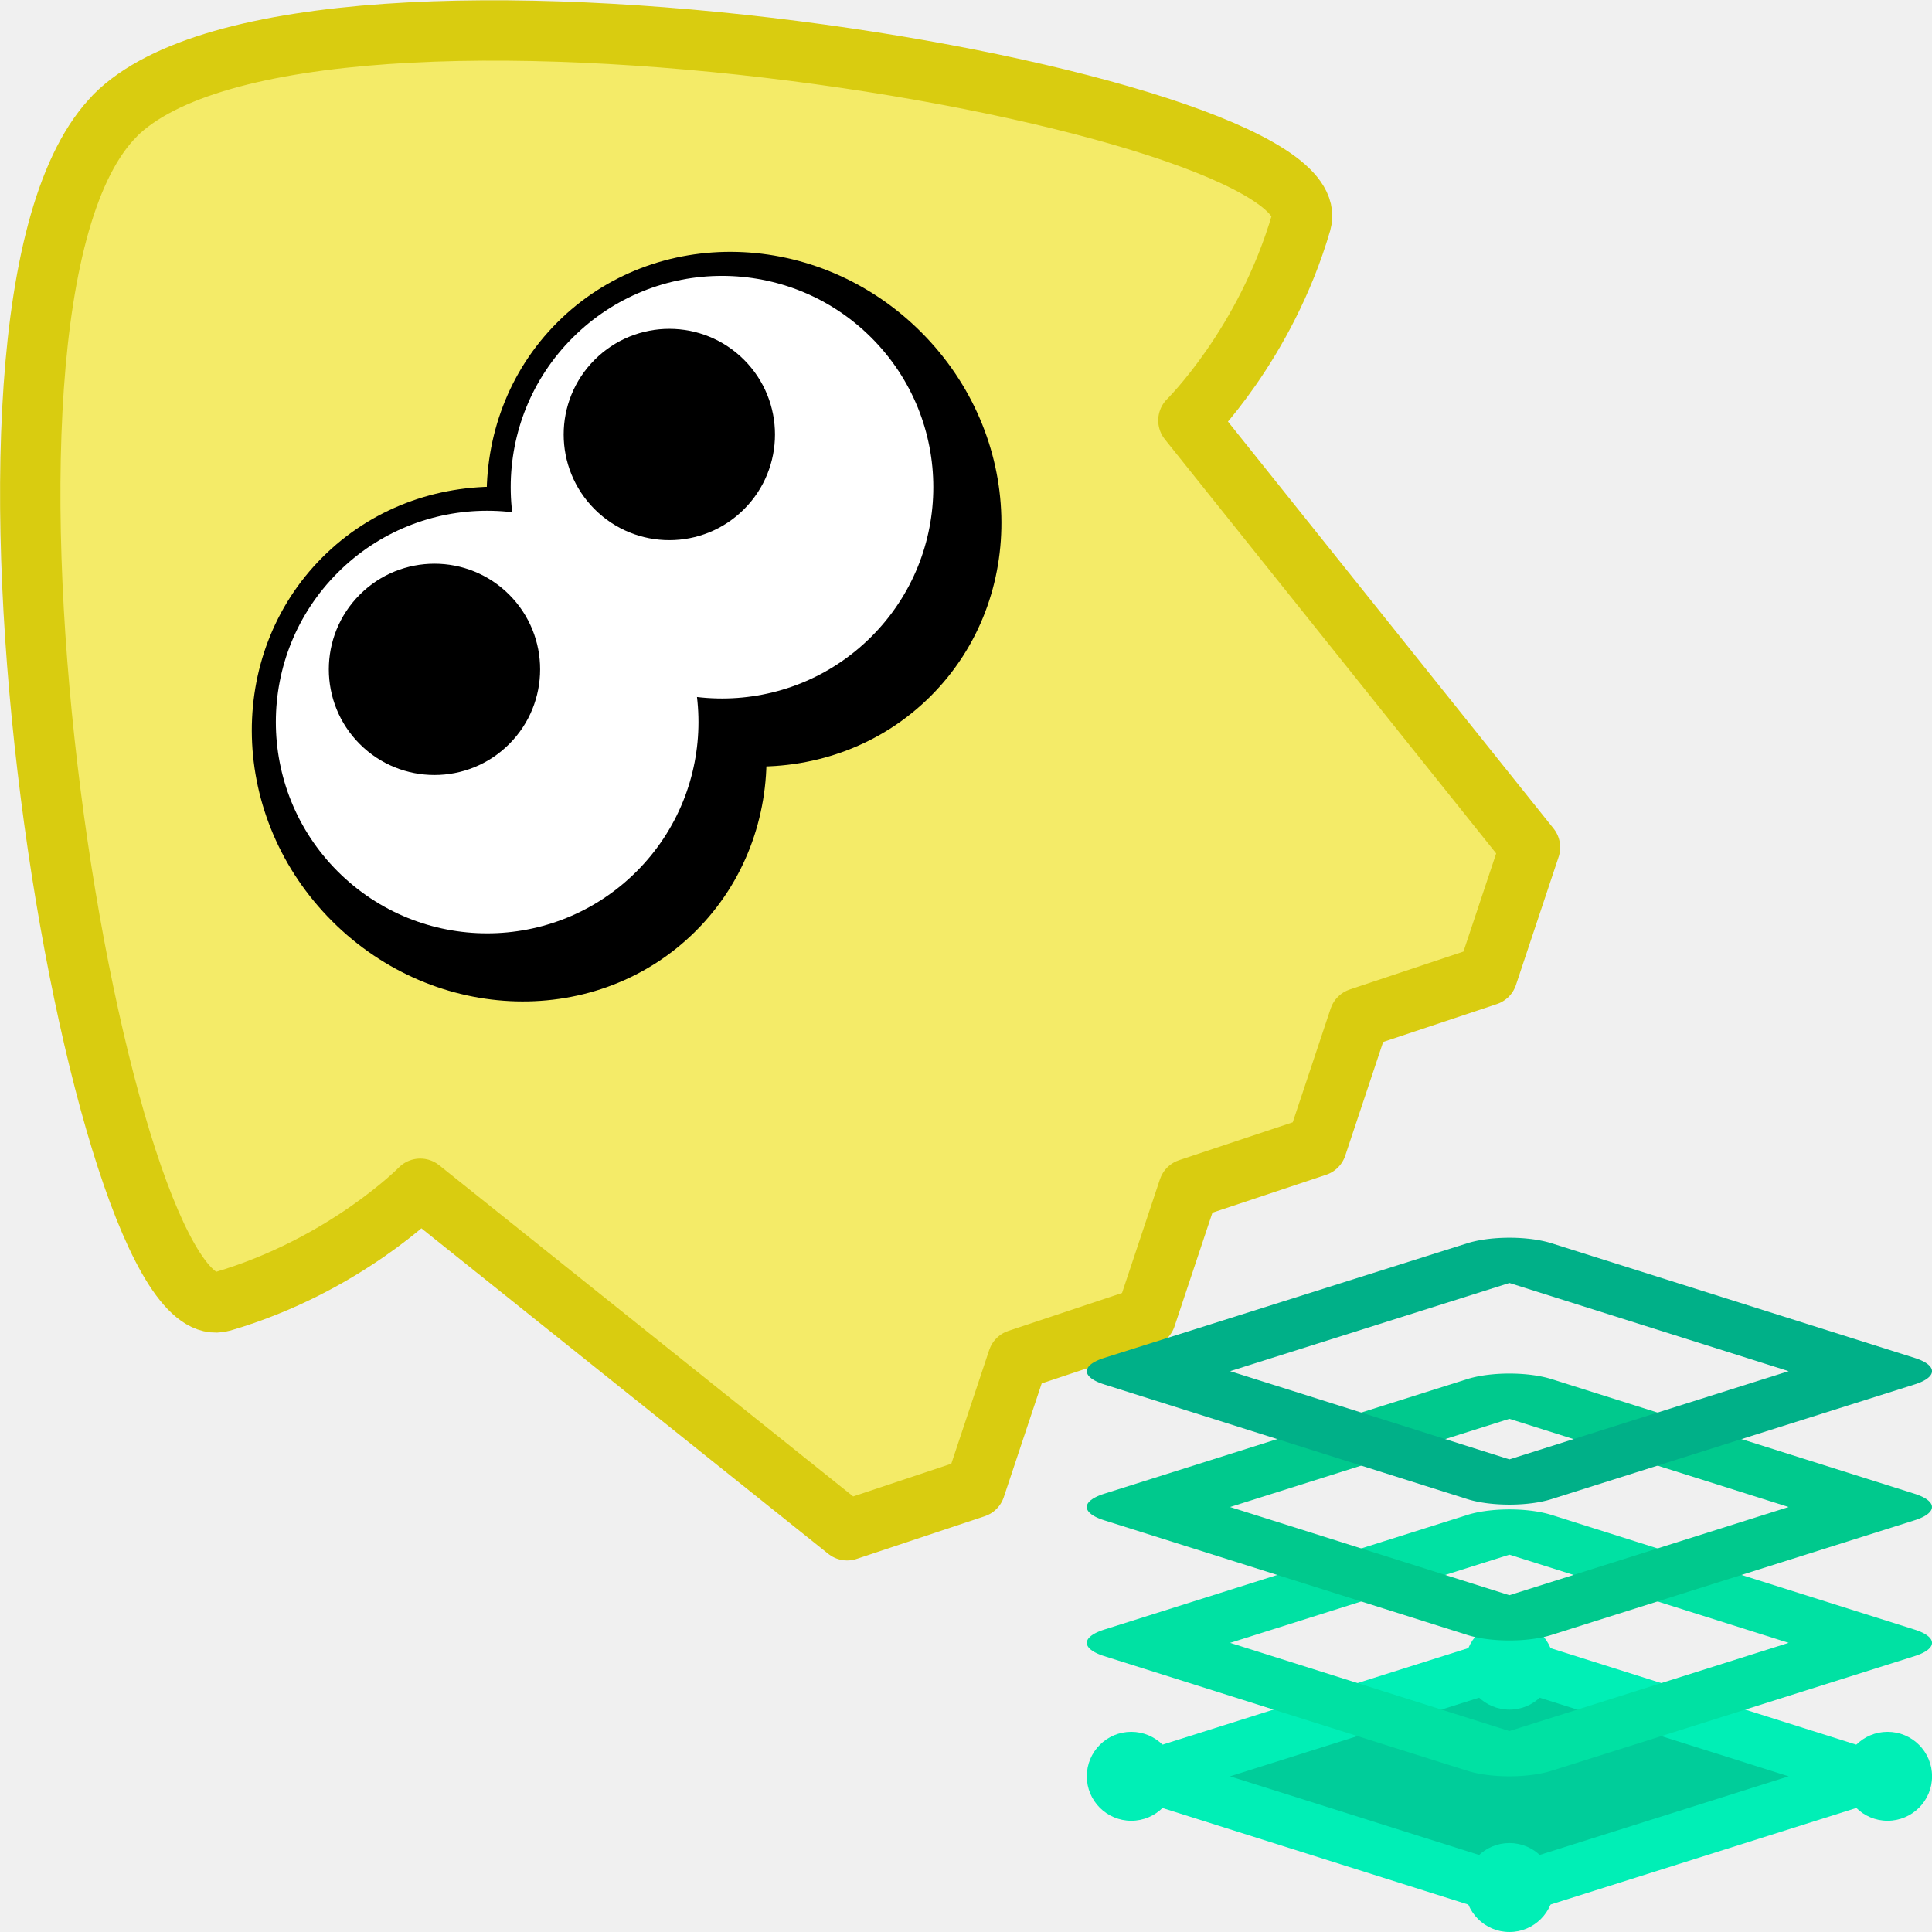
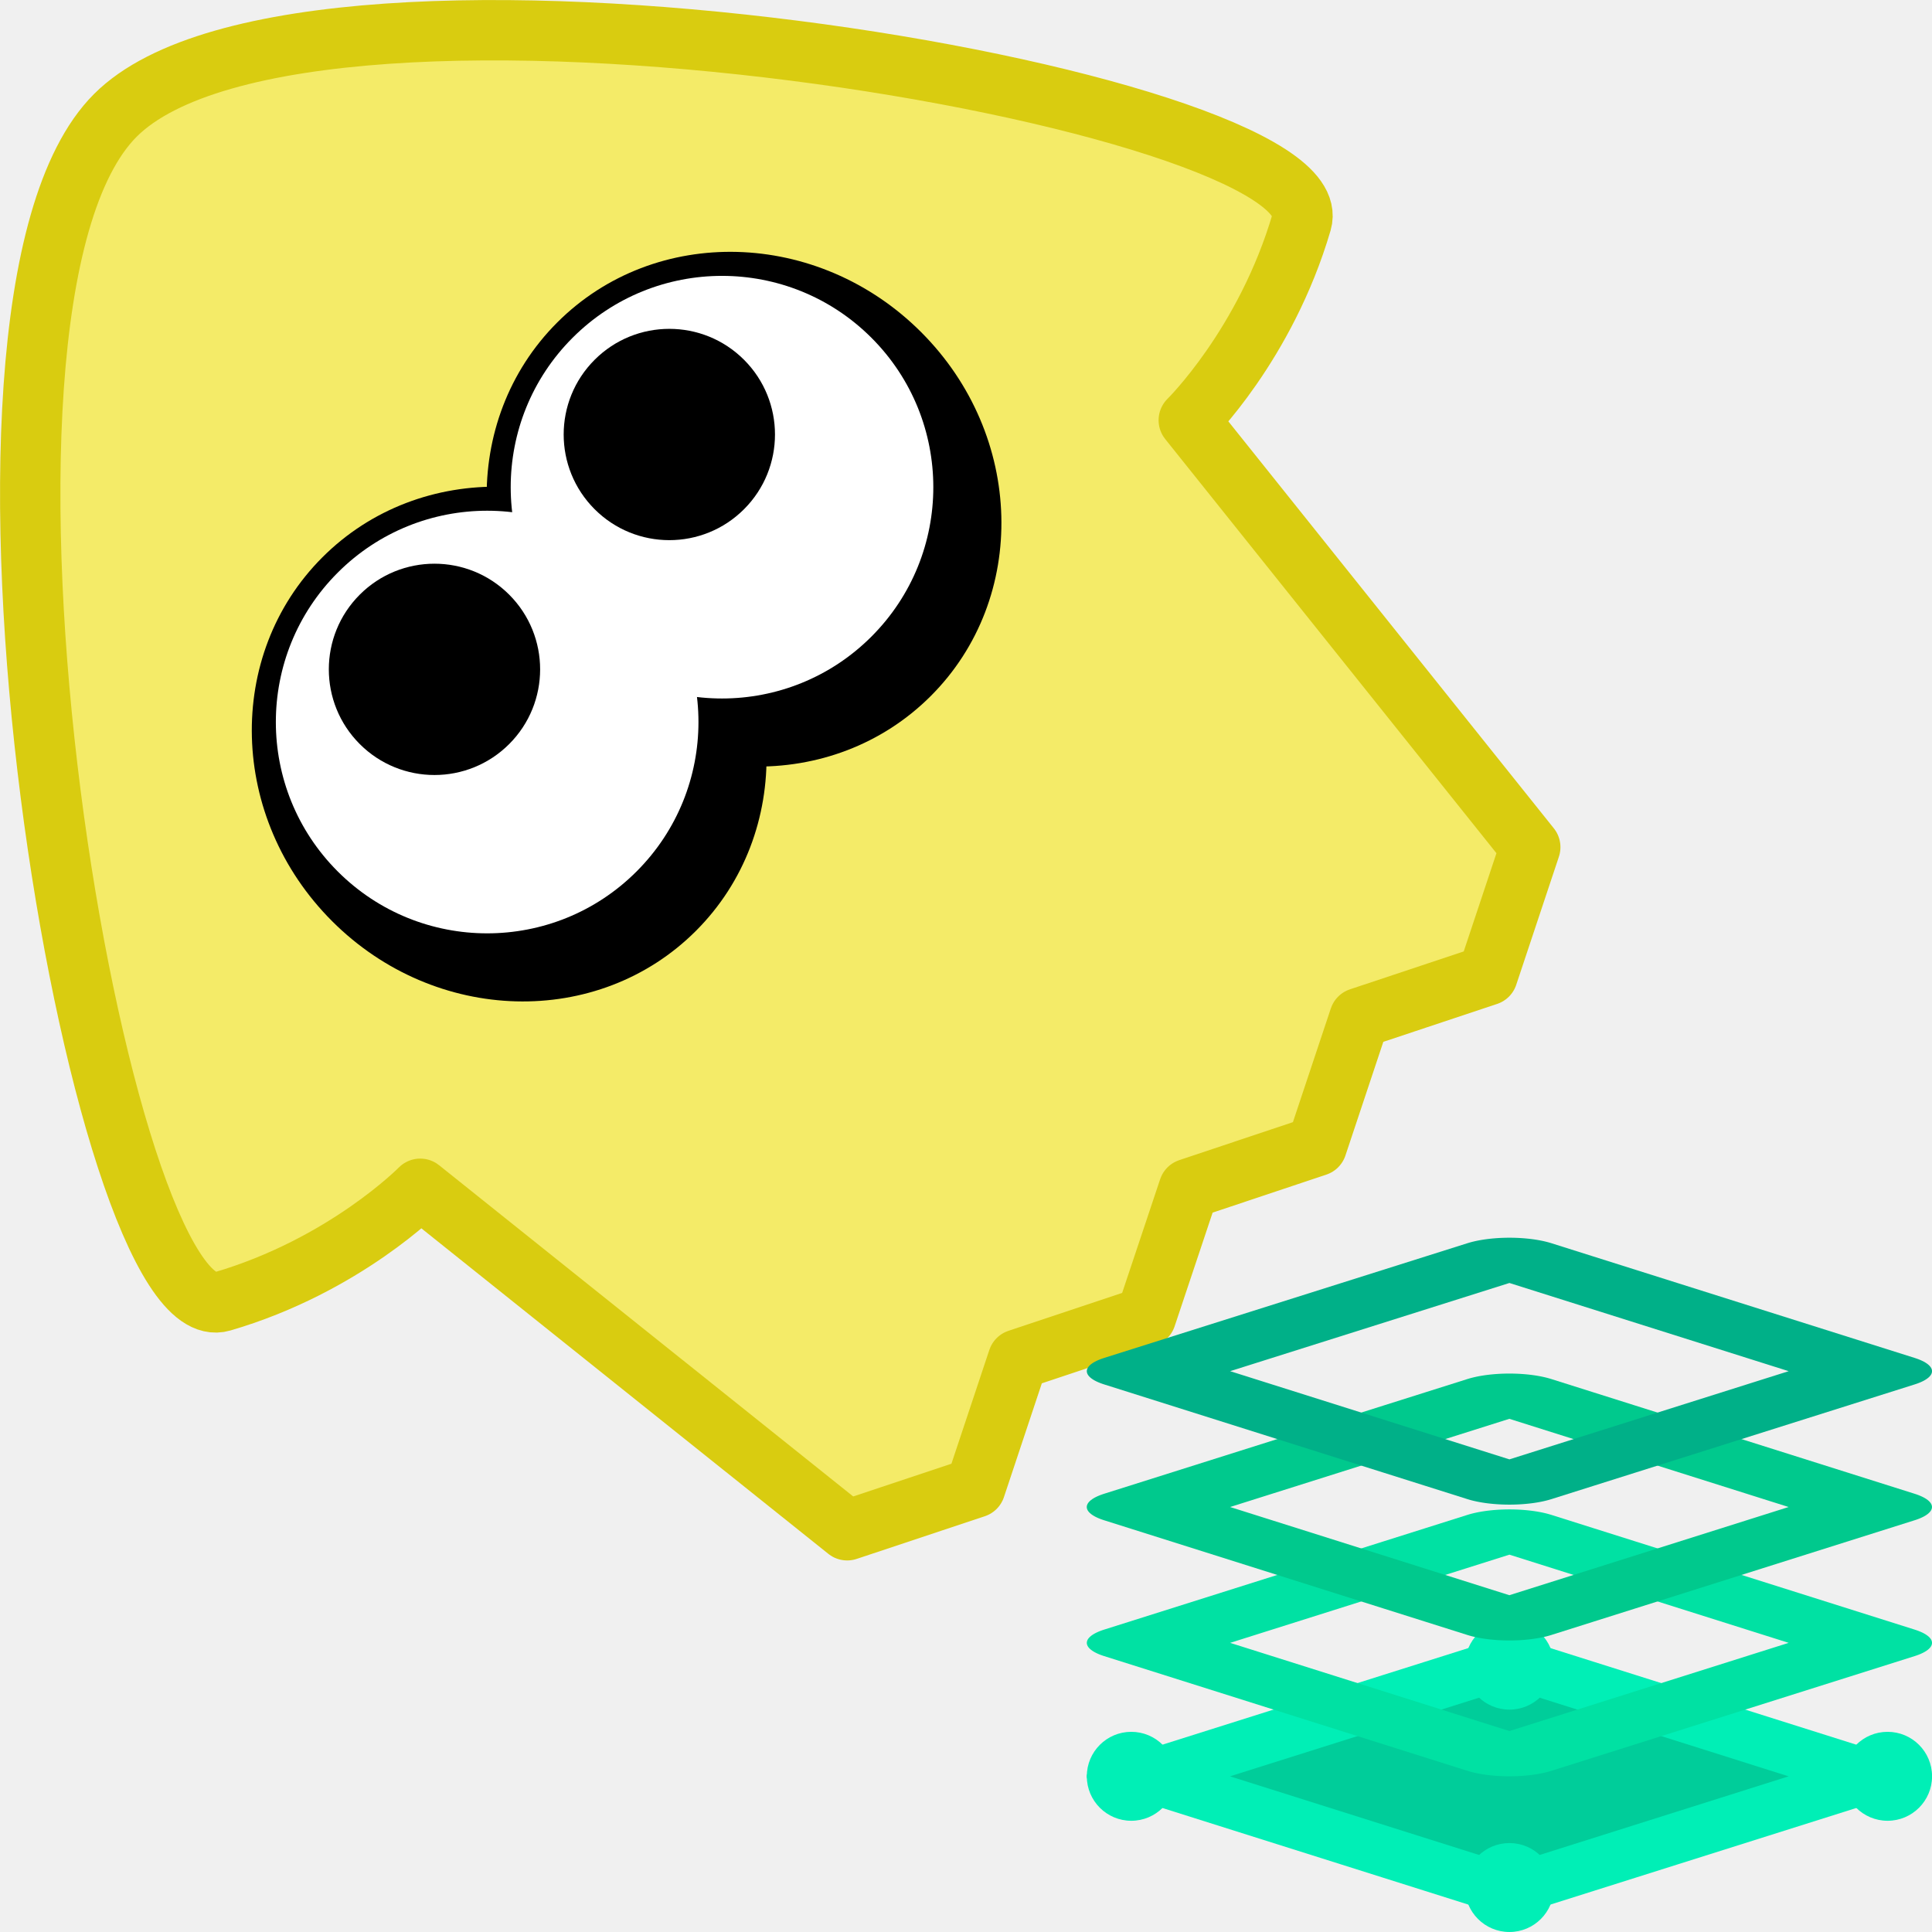
<svg xmlns="http://www.w3.org/2000/svg" width="64" height="64" viewBox="0 0 16.933 16.933" version="1.1" id="svg12212" xml:space="preserve">
  <defs id="defs12209" />
  <g id="layer1">
-     <g id="g4180">
-       <path id="path3914" style="fill:#f4eb68;fill-opacity:1;stroke:#d9cc10;stroke-width:0.529;stroke-linecap:round;stroke-linejoin:round;stroke-miterlimit:1.5;stroke-dasharray:none;stroke-opacity:1;paint-order:fill markers stroke" d="m 8.467,1.55 c -2.381,0 -7.673,7.474 -6.69,8.013 0.983,0.538 1.927,0.529 1.927,0.529 l 0.529,4.762 1.058,0.529 1.058,-0.529 1.058,0.529 1.058,-0.529 1.058,0.529 1.058,-0.529 1.058,0.529 1.058,-0.529 0.529,-4.763 c 0,0 0.945,0.009 1.927,-0.529 0.983,-0.538 -4.309,-8.013 -6.69,-8.013 z" transform="rotate(-45,4.088206,10.28029)" />
-       <g id="g3928-3" transform="rotate(-45,5.305121,9.776224)">
-         <ellipse style="fill:#000000;fill-opacity:1;stroke:none;stroke-width:1.058;stroke-linecap:round;stroke-linejoin:round;stroke-miterlimit:1.5;stroke-dasharray:none;stroke-opacity:1;paint-order:fill markers stroke" id="circle3916-6" cx="7.011" cy="6.879" rx="2.195" ry="2.315" />
-         <ellipse style="fill:#000000;fill-opacity:1;stroke:none;stroke-width:1.058;stroke-linecap:round;stroke-linejoin:round;stroke-miterlimit:1.5;stroke-dasharray:none;stroke-opacity:1;paint-order:fill markers stroke" id="circle3918-0" cx="9.922" cy="6.879" rx="2.195" ry="2.315" />
-         <ellipse style="fill:#ffffff;fill-opacity:1;stroke:none;stroke-width:1.058;stroke-linecap:round;stroke-linejoin:round;stroke-miterlimit:1.5;stroke-dasharray:none;stroke-opacity:1;paint-order:fill markers stroke" id="ellipse3920-6" cx="7.011" cy="6.606" rx="1.852" ry="1.852" />
-         <ellipse style="fill:#ffffff;fill-opacity:1;stroke:none;stroke-width:1.058;stroke-linecap:round;stroke-linejoin:round;stroke-miterlimit:1.5;stroke-dasharray:none;stroke-opacity:1;paint-order:fill markers stroke" id="ellipse3922-2" cx="9.922" cy="6.606" rx="1.852" ry="1.852" />
-         <circle style="fill:#000000;fill-opacity:1;stroke:none;stroke-width:1.058;stroke-linecap:round;stroke-linejoin:round;stroke-miterlimit:1.5;stroke-dasharray:none;stroke-opacity:1;paint-order:fill markers stroke" id="circle3924-6" cx="7.011" cy="5.953" r="0.926" />
-         <circle style="fill:#000000;fill-opacity:1;stroke:none;stroke-width:1.058;stroke-linecap:round;stroke-linejoin:round;stroke-miterlimit:1.5;stroke-dasharray:none;stroke-opacity:1;paint-order:fill markers stroke" id="circle3926-1" cx="9.922" cy="5.953" r="0.926" />
+     <path id="main" style="fill:#f4eb68;fill-opacity:1;stroke:#d9cc10;stroke-width:0.529;stroke-linecap:round;stroke-linejoin:round;stroke-miterlimit:1.5;stroke-dasharray:none;stroke-opacity:1;paint-order:fill markers stroke" d="M 1.011,1.011 C -0.673,2.695 0.871,11.722 1.946,11.407 3.022,11.093 3.683,10.419 3.683,10.419 L 7.425,13.412 8.548,13.038 8.922,11.915 10.044,11.541 10.419,10.419 11.541,10.044 11.915,8.922 13.038,8.548 13.412,7.425 10.419,3.683 c 0,0 0.674,-0.661 0.989,-1.737 C 11.722,0.871 2.695,-0.673 1.011,1.011 Z" />
+     <g id="g3928-3" transform="rotate(-45,5.305121,9.776224)">
+       <ellipse style="fill:#000000;fill-opacity:1;stroke:none;stroke-width:1.058;stroke-linecap:round;stroke-linejoin:round;stroke-miterlimit:1.5;stroke-dasharray:none;stroke-opacity:1;paint-order:fill markers stroke" id="circle3916-6" cx="7.011" cy="6.879" rx="2.195" ry="2.315" />
+       <ellipse style="fill:#000000;fill-opacity:1;stroke:none;stroke-width:1.058;stroke-linecap:round;stroke-linejoin:round;stroke-miterlimit:1.5;stroke-dasharray:none;stroke-opacity:1;paint-order:fill markers stroke" id="circle3918-0" cx="9.922" cy="6.879" rx="2.195" ry="2.315" />
+       <ellipse style="fill:#ffffff;fill-opacity:1;stroke:none;stroke-width:1.058;stroke-linecap:round;stroke-linejoin:round;stroke-miterlimit:1.5;stroke-dasharray:none;stroke-opacity:1;paint-order:fill markers stroke" id="ellipse3920-6" cx="7.011" cy="6.606" rx="1.852" ry="1.852" />
+       <ellipse style="fill:#ffffff;fill-opacity:1;stroke:none;stroke-width:1.058;stroke-linecap:round;stroke-linejoin:round;stroke-miterlimit:1.5;stroke-dasharray:none;stroke-opacity:1;paint-order:fill markers stroke" id="ellipse3922-2" cx="9.922" cy="6.606" rx="1.852" ry="1.852" />
+       <circle style="fill:#000000;fill-opacity:1;stroke:none;stroke-width:1.058;stroke-linecap:round;stroke-linejoin:round;stroke-miterlimit:1.5;stroke-dasharray:none;stroke-opacity:1;paint-order:fill markers stroke" id="circle3924-6" cx="7.011" cy="5.953" r="0.926" />
+       <circle style="fill:#000000;fill-opacity:1;stroke:none;stroke-width:1.058;stroke-linecap:round;stroke-linejoin:round;stroke-miterlimit:1.5;stroke-dasharray:none;stroke-opacity:1;paint-order:fill markers stroke" id="circle3926-1" cx="9.922" cy="5.953" r="0.926" />
+     </g>
+     <g id="layer1-2" transform="matrix(0.4375001,0,0,0.4375001,9.524999,11.37709)">
+       <g id="g11975" transform="matrix(1.684208,0,0,1.684208,-5.792959,-6.015749)">
+         <rect style="fill:#00cd9a;fill-opacity:1;stroke:#00efb6;stroke-width:1.047;stroke-linecap:round;stroke-linejoin:round;stroke-miterlimit:1.5;stroke-dasharray:none;stroke-opacity:1;paint-order:fill markers stroke" id="rect7177" width="4.531" height="4.531" x="17.55" y="8.672" transform="matrix(0.9535855,0.3011224,-0.9535855,0.3011224,0,0)" />
+         <circle style="fill:#00efb6;fill-opacity:1;stroke:none;stroke-width:0.794;stroke-linecap:round;stroke-linejoin:round;stroke-miterlimit:1.5;stroke-dasharray:none;stroke-opacity:1;paint-order:fill markers stroke" id="path10606" cx="3.969" cy="9.26" r="0.529" />
+         <circle style="fill:#00efb6;fill-opacity:1;stroke:none;stroke-width:0.794;stroke-linecap:round;stroke-linejoin:round;stroke-miterlimit:1.5;stroke-dasharray:none;stroke-opacity:1;paint-order:fill markers stroke" id="circle11178" cx="12.965" cy="9.26" r="0.529" />
+         <circle style="fill:#00efb6;fill-opacity:1;stroke:none;stroke-width:0.794;stroke-linecap:round;stroke-linejoin:round;stroke-miterlimit:1.5;stroke-dasharray:none;stroke-opacity:1;paint-order:fill markers stroke" id="circle11966" cx="8.467" cy="10.583" r="0.529" />
+         <circle style="fill:#00efb6;fill-opacity:1;stroke:none;stroke-width:0.794;stroke-linecap:round;stroke-linejoin:round;stroke-miterlimit:1.5;stroke-dasharray:none;stroke-opacity:1;paint-order:fill markers stroke" id="circle11968" cx="8.467" cy="7.938" r="0.529" />
      </g>
-       <path id="path10973" style="display:none;fill:#a98e85;fill-opacity:1;stroke:#8d6e63;stroke-width:0.529;stroke-linecap:round;stroke-linejoin:round;stroke-miterlimit:1.5;stroke-dasharray:none;stroke-opacity:1;paint-order:fill markers stroke" d="m 13.758,12.076 c -1.017,0 -3.278,3.196 -2.858,3.427 0.42,0.23 0.824,0.226 0.824,0.226 l 0.226,0.714 0.452,0.226 0.452,-0.226 0.452,0.226 0.452,-0.226 0.452,0.226 0.452,-0.226 0.452,0.226 0.452,-0.226 0.226,-0.714 c 0,0 0.404,0.004 0.824,-0.226 C 17.037,15.272 14.776,12.076 13.758,12.076 Z" />
-       <path id="path2438" style="display:none;fill:#a98e85;fill-opacity:1;stroke:#8d6e63;stroke-width:0.529;stroke-linecap:round;stroke-linejoin:round;stroke-miterlimit:1.5;stroke-dasharray:none;stroke-opacity:1;paint-order:fill markers stroke" d="m 13.758,10.488 c -1.017,0 -3.278,3.196 -2.858,3.427 0.42,0.23 0.824,0.226 0.824,0.226 l 0.226,0.714 0.452,0.226 0.452,-0.226 0.452,0.226 0.452,-0.226 0.452,0.226 0.452,-0.226 0.452,0.226 0.452,-0.226 0.226,-0.714 c 0,0 0.404,0.004 0.824,-0.226 0.42,-0.23 -1.841,-3.427 -2.858,-3.427 z" />
-       <path id="path2440" style="display:none;fill:#a98e85;fill-opacity:1;stroke:#8d6e63;stroke-width:0.529;stroke-linecap:round;stroke-linejoin:round;stroke-miterlimit:1.5;stroke-dasharray:none;stroke-opacity:1;paint-order:fill markers stroke" d="m 13.758,8.901 c -1.017,0 -3.278,3.196 -2.858,3.427 0.42,0.23 0.824,0.226 0.824,0.226 l 0.226,0.714 0.452,0.226 0.452,-0.226 0.452,0.226 0.452,-0.226 0.452,0.226 0.452,-0.226 0.452,0.226 0.452,-0.226 0.226,-0.714 c 0,0 0.404,0.004 0.824,-0.226 0.42,-0.23 -1.841,-3.427 -2.858,-3.427 z" />
-       <g id="layer1-2" transform="matrix(0.4375001,0,0,0.4375001,9.524999,11.37709)">
-         <g id="g11975" transform="matrix(1.684208,0,0,1.684208,-5.792959,-6.015749)">
-           <rect style="fill:#00cd9a;fill-opacity:1;stroke:#00efb6;stroke-width:1.047;stroke-linecap:round;stroke-linejoin:round;stroke-miterlimit:1.5;stroke-dasharray:none;stroke-opacity:1;paint-order:fill markers stroke" id="rect7177" width="4.531" height="4.531" x="17.55" y="8.672" transform="matrix(0.9535855,0.3011224,-0.9535855,0.3011224,0,0)" />
-           <circle style="fill:#00efb6;fill-opacity:1;stroke:none;stroke-width:0.794;stroke-linecap:round;stroke-linejoin:round;stroke-miterlimit:1.5;stroke-dasharray:none;stroke-opacity:1;paint-order:fill markers stroke" id="path10606" cx="3.969" cy="9.26" r="0.529" />
-           <circle style="fill:#00efb6;fill-opacity:1;stroke:none;stroke-width:0.794;stroke-linecap:round;stroke-linejoin:round;stroke-miterlimit:1.5;stroke-dasharray:none;stroke-opacity:1;paint-order:fill markers stroke" id="circle11178" cx="12.965" cy="9.26" r="0.529" />
-           <circle style="fill:#00efb6;fill-opacity:1;stroke:none;stroke-width:0.794;stroke-linecap:round;stroke-linejoin:round;stroke-miterlimit:1.5;stroke-dasharray:none;stroke-opacity:1;paint-order:fill markers stroke" id="circle11966" cx="8.467" cy="10.583" r="0.529" />
-           <circle style="fill:#00efb6;fill-opacity:1;stroke:none;stroke-width:0.794;stroke-linecap:round;stroke-linejoin:round;stroke-miterlimit:1.5;stroke-dasharray:none;stroke-opacity:1;paint-order:fill markers stroke" id="circle11968" cx="8.467" cy="7.938" r="0.529" />
-         </g>
-         <rect style="fill:none;fill-opacity:1;stroke:#00e1a3;stroke-width:1.764;stroke-linecap:round;stroke-linejoin:round;stroke-miterlimit:1.5;stroke-dasharray:none;stroke-opacity:1;paint-order:fill markers stroke" id="rect8374" width="7.631" height="7.631" x="12.092" y="3.213" transform="matrix(0.9535834,0.3011292,-0.9535834,0.3011292,0,0)" />
-         <rect style="fill:none;fill-opacity:1;stroke:#00c98d;stroke-width:1.764;stroke-linecap:round;stroke-linejoin:round;stroke-miterlimit:1.5;stroke-dasharray:none;stroke-opacity:1;paint-order:fill markers stroke" id="rect4477" width="7.631" height="7.631" x="7.573" y="-1.305" transform="matrix(0.9535834,0.3011292,-0.9535834,0.3011292,0,0)" />
-         <rect style="fill:none;fill-opacity:1;stroke:#00b088;stroke-width:1.764;stroke-linecap:round;stroke-linejoin:round;stroke-miterlimit:1.5;stroke-dasharray:none;stroke-opacity:1;paint-order:fill markers stroke" id="rect4479" width="7.631" height="7.631" x="3.055" y="-5.824" transform="matrix(0.9535834,0.3011292,-0.9535834,0.3011292,0,0)" />
-       </g>
+       <rect style="fill:none;fill-opacity:1;stroke:#00e1a3;stroke-width:1.764;stroke-linecap:round;stroke-linejoin:round;stroke-miterlimit:1.5;stroke-dasharray:none;stroke-opacity:1;paint-order:fill markers stroke" id="rect8374" width="7.631" height="7.631" x="12.092" y="3.213" transform="matrix(0.9535834,0.3011292,-0.9535834,0.3011292,0,0)" />
+       <rect style="fill:none;fill-opacity:1;stroke:#00c98d;stroke-width:1.764;stroke-linecap:round;stroke-linejoin:round;stroke-miterlimit:1.5;stroke-dasharray:none;stroke-opacity:1;paint-order:fill markers stroke" id="rect4477" width="7.631" height="7.631" x="7.573" y="-1.305" transform="matrix(0.9535834,0.3011292,-0.9535834,0.3011292,0,0)" />
+       <rect style="fill:none;fill-opacity:1;stroke:#00b088;stroke-width:1.764;stroke-linecap:round;stroke-linejoin:round;stroke-miterlimit:1.5;stroke-dasharray:none;stroke-opacity:1;paint-order:fill markers stroke" id="rect4479" width="7.631" height="7.631" x="3.055" y="-5.824" transform="matrix(0.9535834,0.3011292,-0.9535834,0.3011292,0,0)" />
    </g>
  </g>
</svg>
